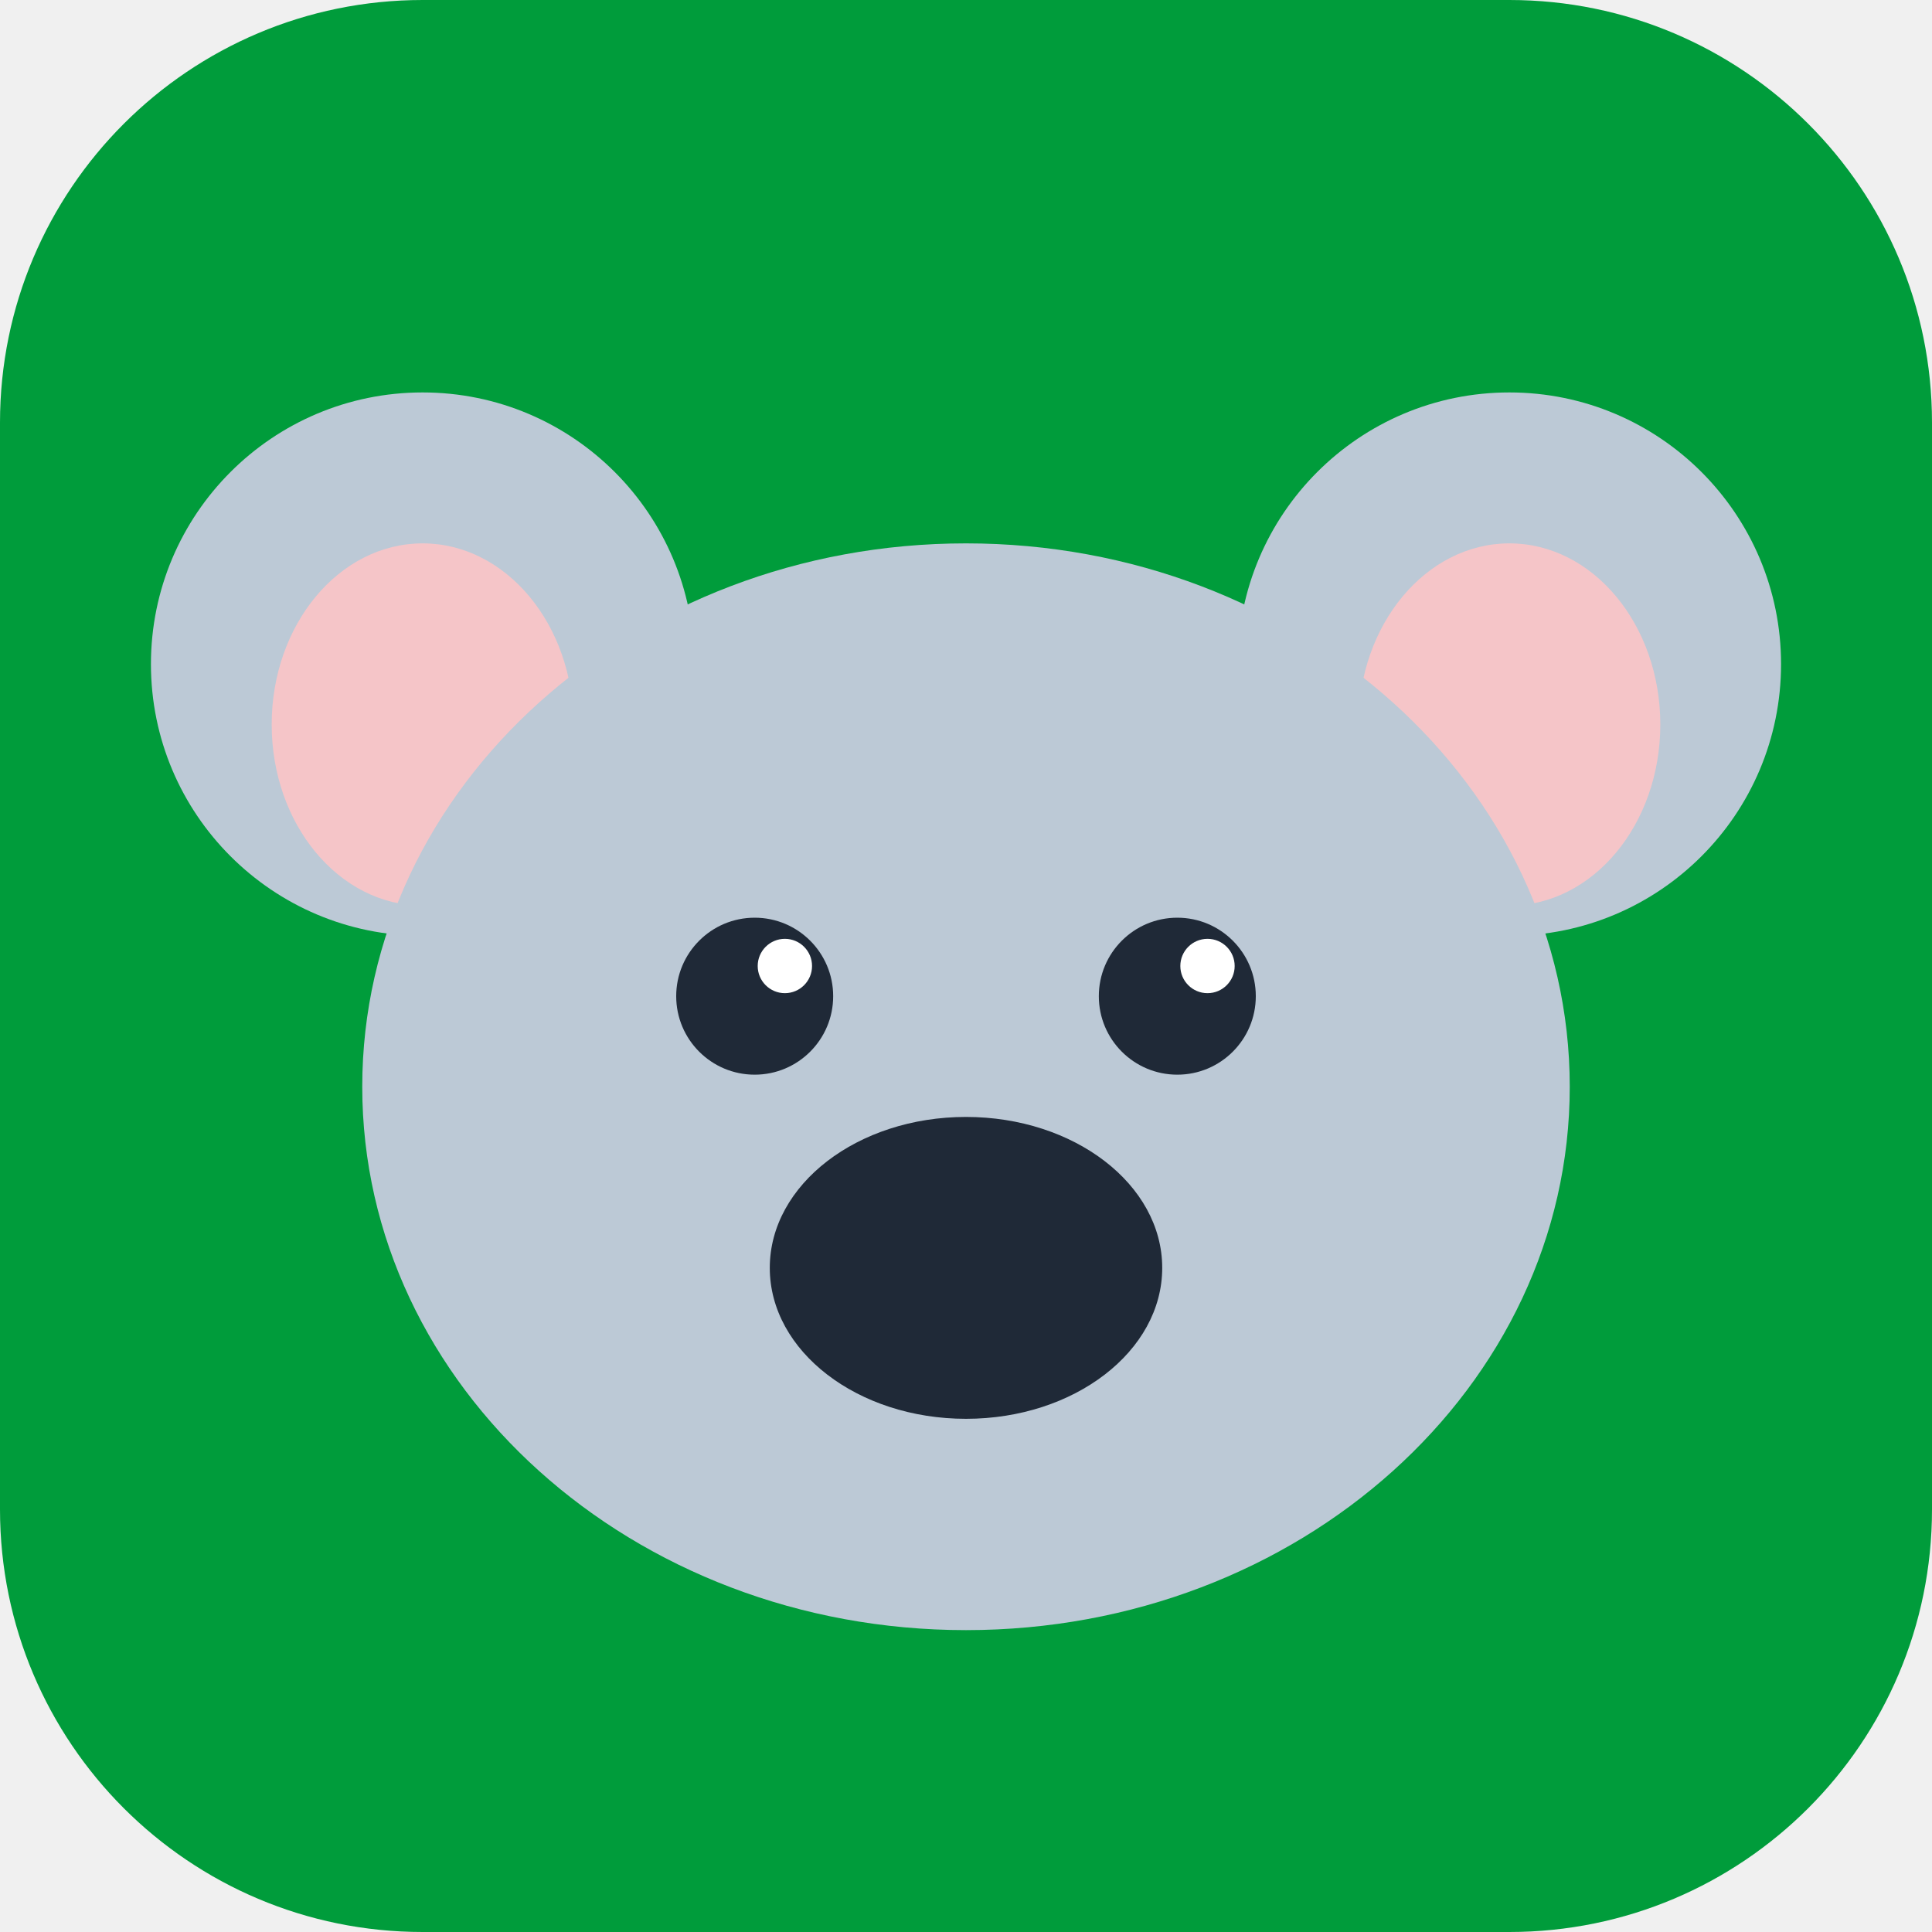
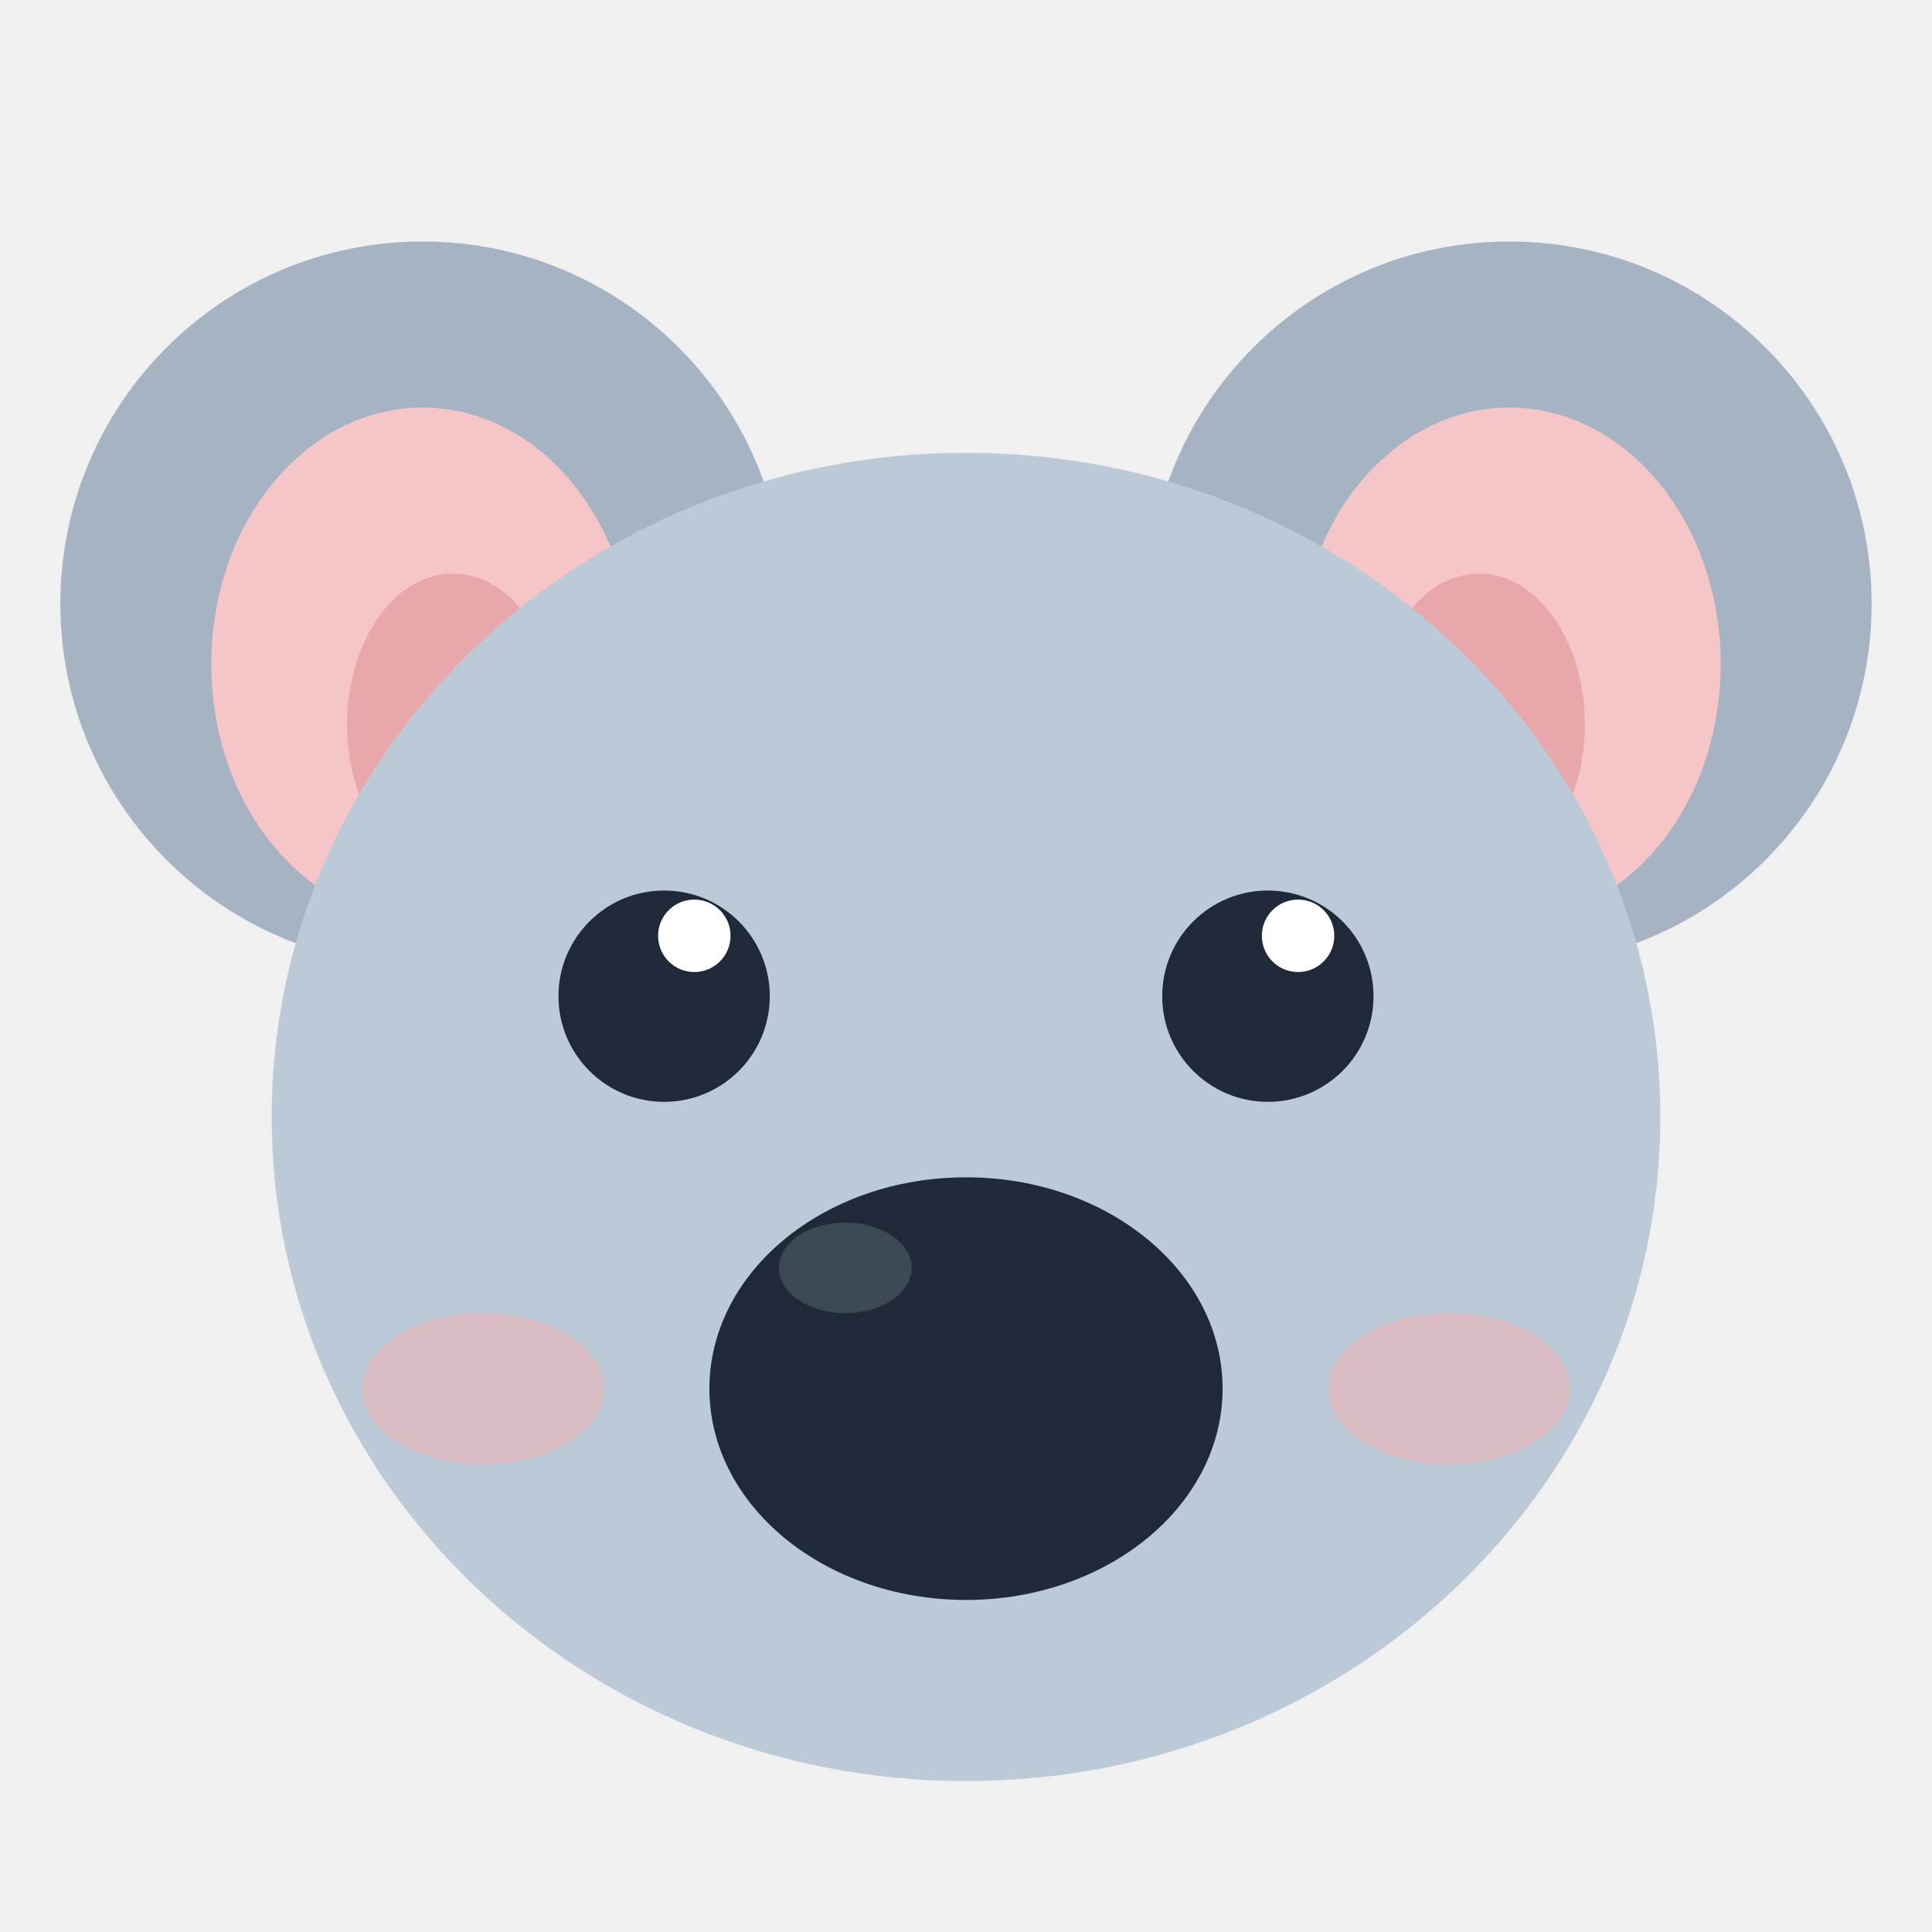
<svg xmlns="http://www.w3.org/2000/svg" viewBox="0 0 64 64">
-   <rect width="64" height="64" rx="14" fill="#009C3B" />
-   <circle cx="14" cy="22" r="9" fill="#BCC9D6" />
-   <circle cx="50" cy="22" r="9" fill="#BCC9D6" />
-   <ellipse cx="14" cy="24" rx="5" ry="6" fill="#F5C5C8" />
-   <ellipse cx="50" cy="24" rx="5" ry="6" fill="#F5C5C8" />
-   <ellipse cx="32" cy="36" rx="20" ry="18" fill="#BCC9D6" />
-   <circle cx="25" cy="33" r="2.6" fill="#1F2937" />
-   <circle cx="39" cy="33" r="2.6" fill="#1F2937" />
-   <circle cx="26" cy="32" r="0.9" fill="#FFFFFF" />
-   <circle cx="40" cy="32" r="0.9" fill="#FFFFFF" />
-   <ellipse cx="32" cy="42" rx="6.5" ry="5" fill="#1F2937" />
+   <circle cx="14" cy="20" r="12" fill="#A5B3C2" />
+   <circle cx="50" cy="20" r="12" fill="#A5B3C2" />
+   <ellipse cx="14" cy="22" rx="7" ry="8.5" fill="#F5C5C8" />
+   <ellipse cx="50" cy="22" rx="7" ry="8.5" fill="#F5C5C8" />
+   <ellipse cx="15" cy="24" rx="3.5" ry="5" fill="#E8A7AB" />
+   <ellipse cx="49" cy="24" rx="3.5" ry="5" fill="#E8A7AB" />
+   <ellipse cx="32" cy="37" rx="23" ry="22" fill="#BCC9D6" />
+   <ellipse cx="16" cy="46" rx="4" ry="2.5" fill="#F4B5B5" opacity="0.55" />
+   <ellipse cx="48" cy="46" rx="4" ry="2.5" fill="#F4B5B5" opacity="0.55" />
+   <circle cx="22" cy="33" r="3.5" fill="#1F2937" />
+   <circle cx="42" cy="33" r="3.5" fill="#1F2937" />
+   <circle cx="23" cy="31" r="1.2" fill="#FFFFFF" />
+   <circle cx="43" cy="31" r="1.2" fill="#FFFFFF" />
+   <ellipse cx="32" cy="46" rx="8.5" ry="7" fill="#1F2937" />
+   <ellipse cx="28" cy="42" rx="2.2" ry="1.5" fill="#3D4855" />
</svg>
